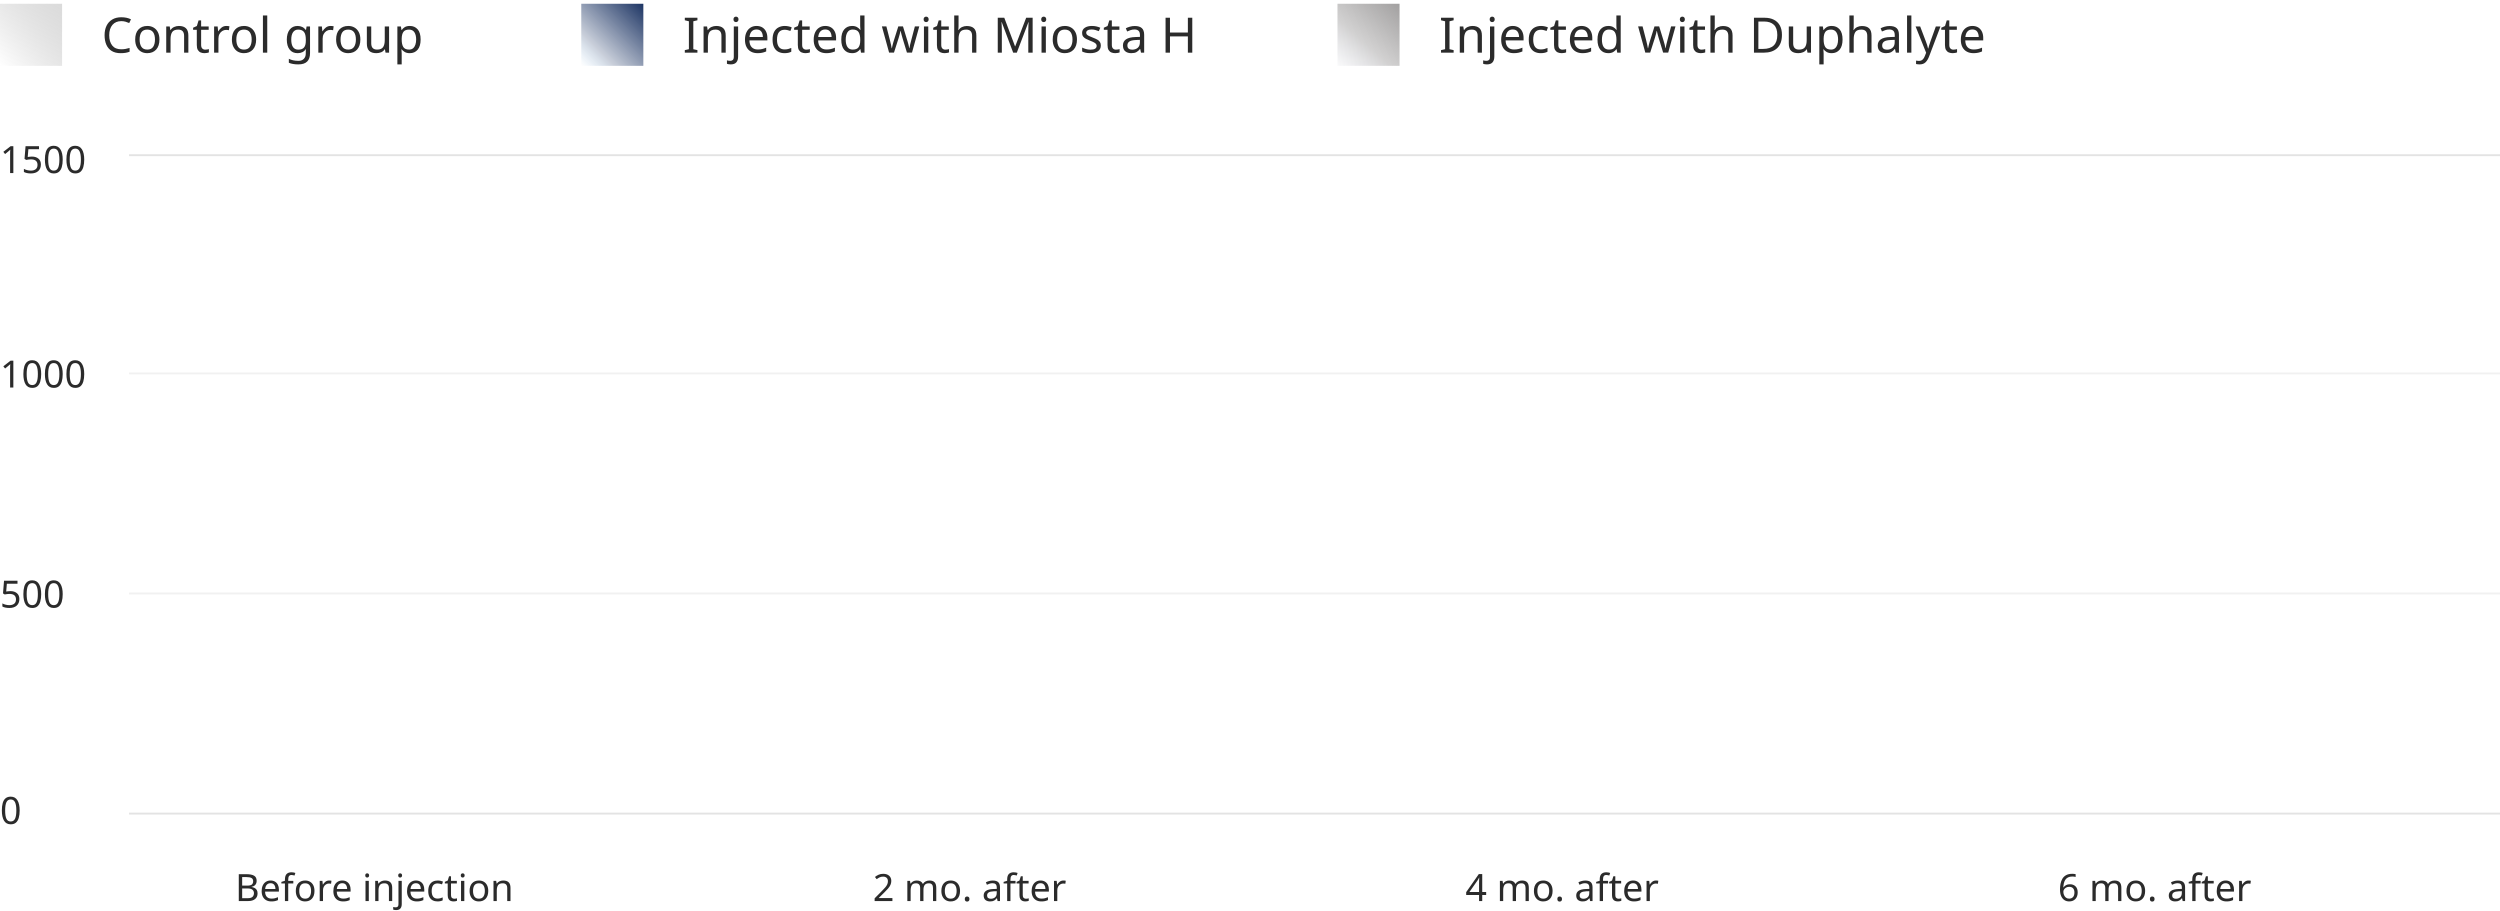
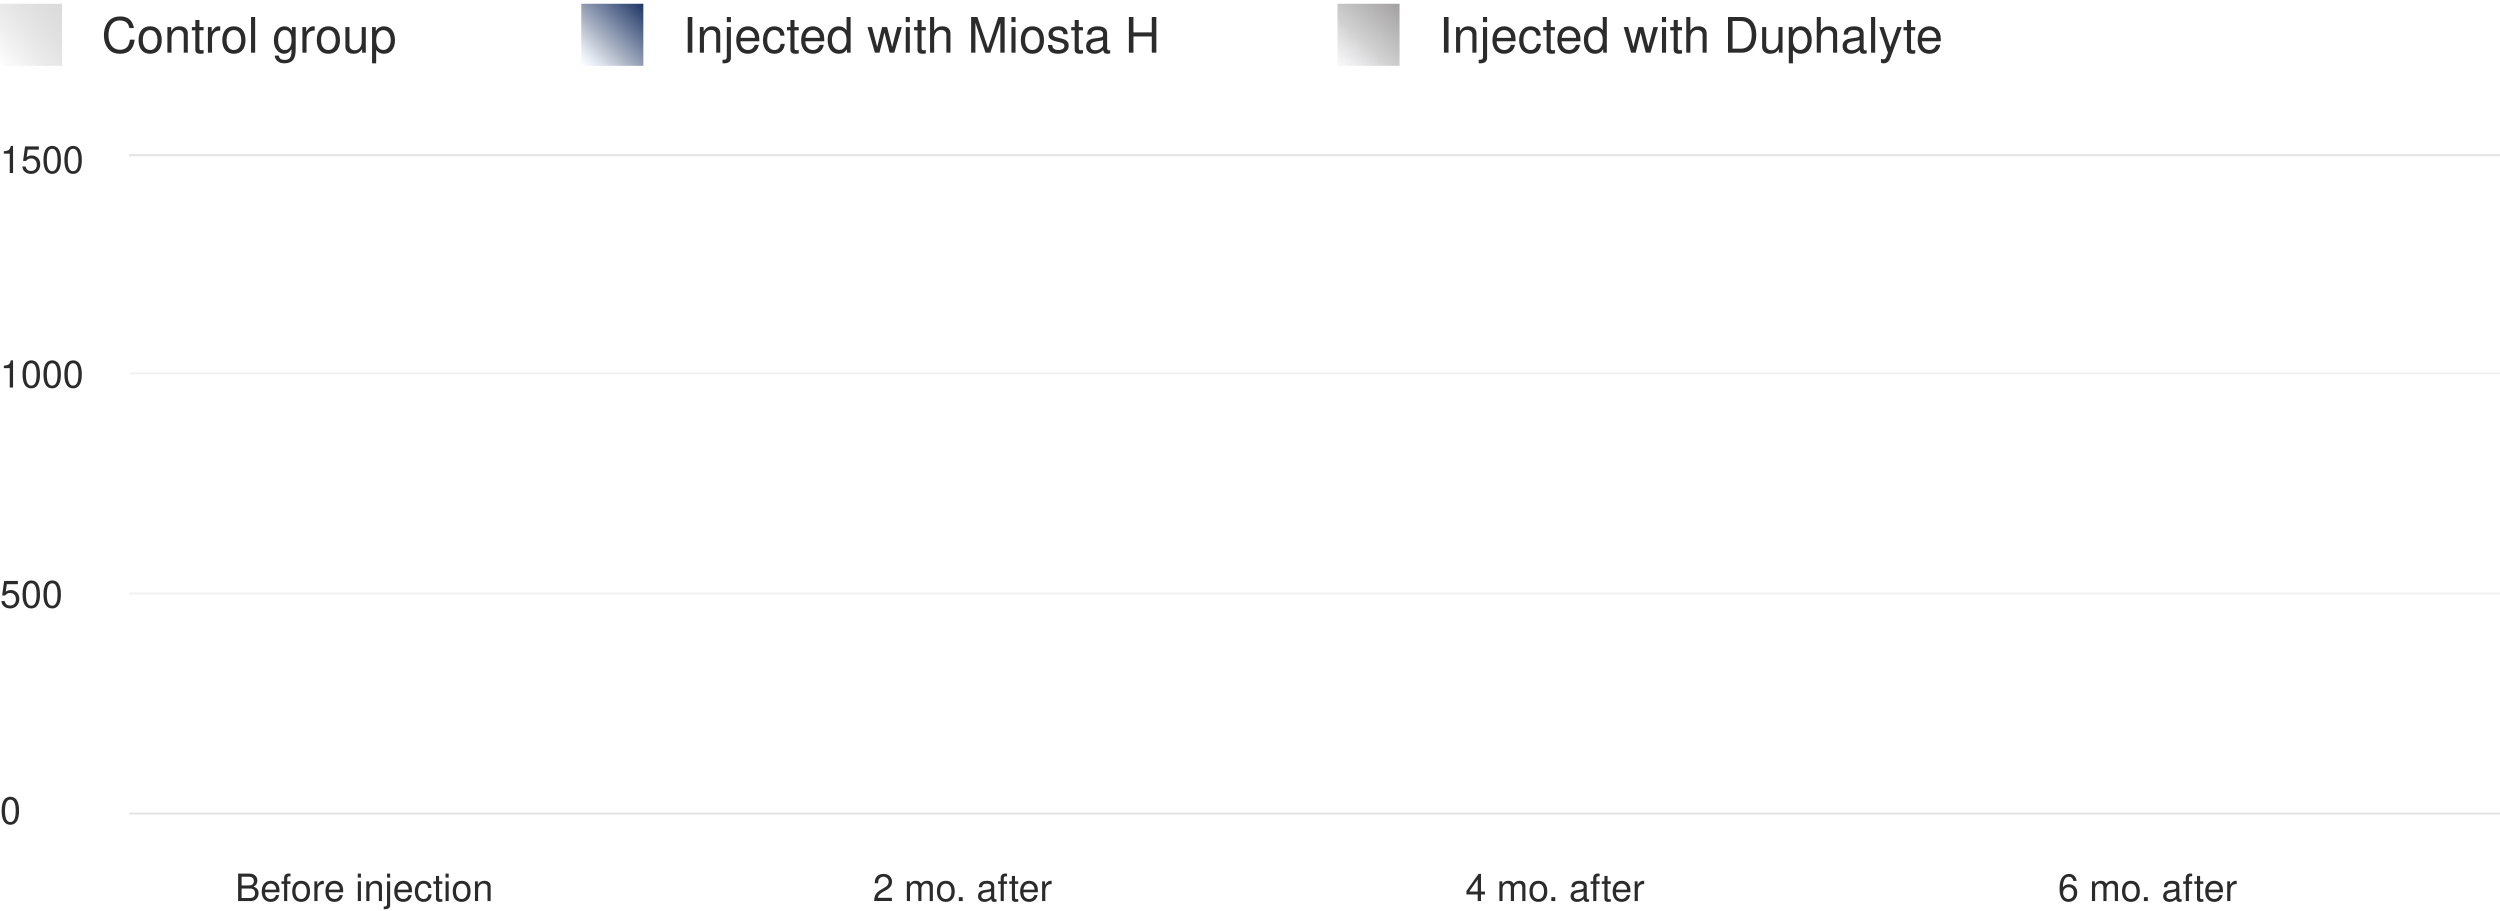
<svg xmlns="http://www.w3.org/2000/svg" width="1329" height="484" viewBox="0 0 1329 484">
  <defs>
    <linearGradient id="a" x1="2.162" y1="-0.848" x2="0" y2="1" gradientUnits="objectBoundingBox">
      <stop offset="0" stop-color="#ddd" stop-opacity="0.82" />
      <stop offset="1" stop-color="#6f6f6f" stop-opacity="0" />
    </linearGradient>
    <linearGradient id="b" x1="1" x2="0" y2="1" gradientUnits="objectBoundingBox">
      <stop offset="0" stop-color="#1d3564" />
      <stop offset="0.733" stop-color="#1d3564" stop-opacity="0.239" />
      <stop offset="1" stop-color="#247dcb" stop-opacity="0" />
    </linearGradient>
    <linearGradient id="c" x1="1" x2="0" y2="1.121" gradientUnits="objectBoundingBox">
      <stop offset="0" stop-color="#949292" stop-opacity="0.871" />
      <stop offset="0.563" stop-color="#949292" stop-opacity="0.42" />
      <stop offset="1" stop-color="#a4a8b8" stop-opacity="0" />
    </linearGradient>
  </defs>
  <g transform="translate(-289 -3500)">
    <path d="M-473,8610H787.4" transform="translate(830.6 -4911.5)" fill="none" stroke="#e3e3e3" stroke-width="1" opacity="0.5" />
    <path d="M-473,8610H787.4" transform="translate(830.6 -4794.5)" fill="none" stroke="#e3e3e3" stroke-width="1" opacity="0.5" />
-     <text transform="translate(343 3528)" fill="#2b2b2b" font-size="26" font-family="PTSans-Regular, PT Sans">
+     <text transform="translate(343 3528)" fill="#2b2b2b" font-size="26" font-family="PTSans-Regular, PT Sans, Helvetica">
      <tspan x="0" y="0">Control group</tspan>
    </text>
-     <text transform="translate(652 3528)" fill="#2b2b2b" font-size="26" font-family="PTSans-Regular, PT Sans">
+     <text transform="translate(652 3528)" fill="#2b2b2b" font-size="26" font-family="PTSans-Regular, PT Sans, Helvetica">
      <tspan x="0" y="0">Injected with Miosta H</tspan>
    </text>
-     <text transform="translate(1054 3528)" fill="#2b2b2b" font-size="26" font-family="PTSans-Regular, PT Sans">
+     <text transform="translate(1054 3528)" fill="#2b2b2b" font-size="26" font-family="PTSans-Regular, PT Sans, Helvetica">
      <tspan x="0" y="0">Injected with Duphalyte</tspan>
    </text>
    <rect width="33" height="33" transform="translate(289 3502)" fill="url(#a)" />
    <rect width="33" height="33" transform="translate(598 3502)" fill="url(#b)" />
    <rect width="33" height="33" transform="translate(1000 3502)" fill="url(#c)" />
-     <text transform="translate(414 3979)" fill="#2b2b2b" font-size="20" font-family="PTSans-Regular, PT Sans">
+     <text transform="translate(414 3979)" fill="#2b2b2b" font-size="20" font-family="PTSans-Regular, PT Sans, Helvetica">
      <tspan x="0" y="0">Before injection</tspan>
    </text>
-     <text transform="translate(753 3979)" fill="#2b2b2b" font-size="20" font-family="PTSans-Regular, PT Sans">
+     <text transform="translate(753 3979)" fill="#2b2b2b" font-size="20" font-family="PTSans-Regular, PT Sans, Helvetica">
      <tspan x="0" y="0">2 mo. after</tspan>
    </text>
-     <text transform="translate(1068 3979)" fill="#2b2b2b" font-size="20" font-family="PTSans-Regular, PT Sans">
+     <text transform="translate(1068 3979)" fill="#2b2b2b" font-size="20" font-family="PTSans-Regular, PT Sans, Helvetica">
      <tspan x="0" y="0">4 mo. after</tspan>
    </text>
-     <text transform="translate(1383 3979)" fill="#2b2b2b" font-size="20" font-family="PTSans-Regular, PT Sans">
+     <text transform="translate(1383 3979)" fill="#2b2b2b" font-size="20" font-family="PTSans-Regular, PT Sans, Helvetica">
      <tspan x="0" y="0">6 mo. after</tspan>
    </text>
-     <text transform="translate(289 3592)" fill="#2b2b2b" font-size="20" font-family="PTSans-Regular, PT Sans">
+     <text transform="translate(289 3592)" fill="#2b2b2b" font-size="20" font-family="PTSans-Regular, PT Sans, Helvetica">
      <tspan x="0" y="0">1500</tspan>
    </text>
-     <text transform="translate(289 3706)" fill="#2b2b2b" font-size="20" font-family="PTSans-Regular, PT Sans">
+     <text transform="translate(289 3706)" fill="#2b2b2b" font-size="20" font-family="PTSans-Regular, PT Sans, Helvetica">
      <tspan x="0" y="0">1000</tspan>
    </text>
-     <text transform="translate(289 3823)" fill="#2b2b2b" font-size="20" font-family="PTSans-Regular, PT Sans">
+     <text transform="translate(289 3823)" fill="#2b2b2b" font-size="20" font-family="PTSans-Regular, PT Sans, Helvetica">
      <tspan x="0" y="0">500</tspan>
    </text>
-     <text transform="translate(289 3938)" fill="#2b2b2b" font-size="20" font-family="PTSans-Regular, PT Sans">
+     <text transform="translate(289 3938)" fill="#2b2b2b" font-size="20" font-family="PTSans-Regular, PT Sans, Helvetica">
      <tspan x="0" y="0">0</tspan>
    </text>
    <path d="M-473,8610H787.4" transform="translate(830.6 -5027.5)" fill="none" stroke="#e3e3e3" stroke-width="1" />
    <path d="M-473,8610H787.4" transform="translate(830.6 -4677.5)" fill="none" stroke="#e3e3e3" stroke-width="1" />
  </g>
</svg>
